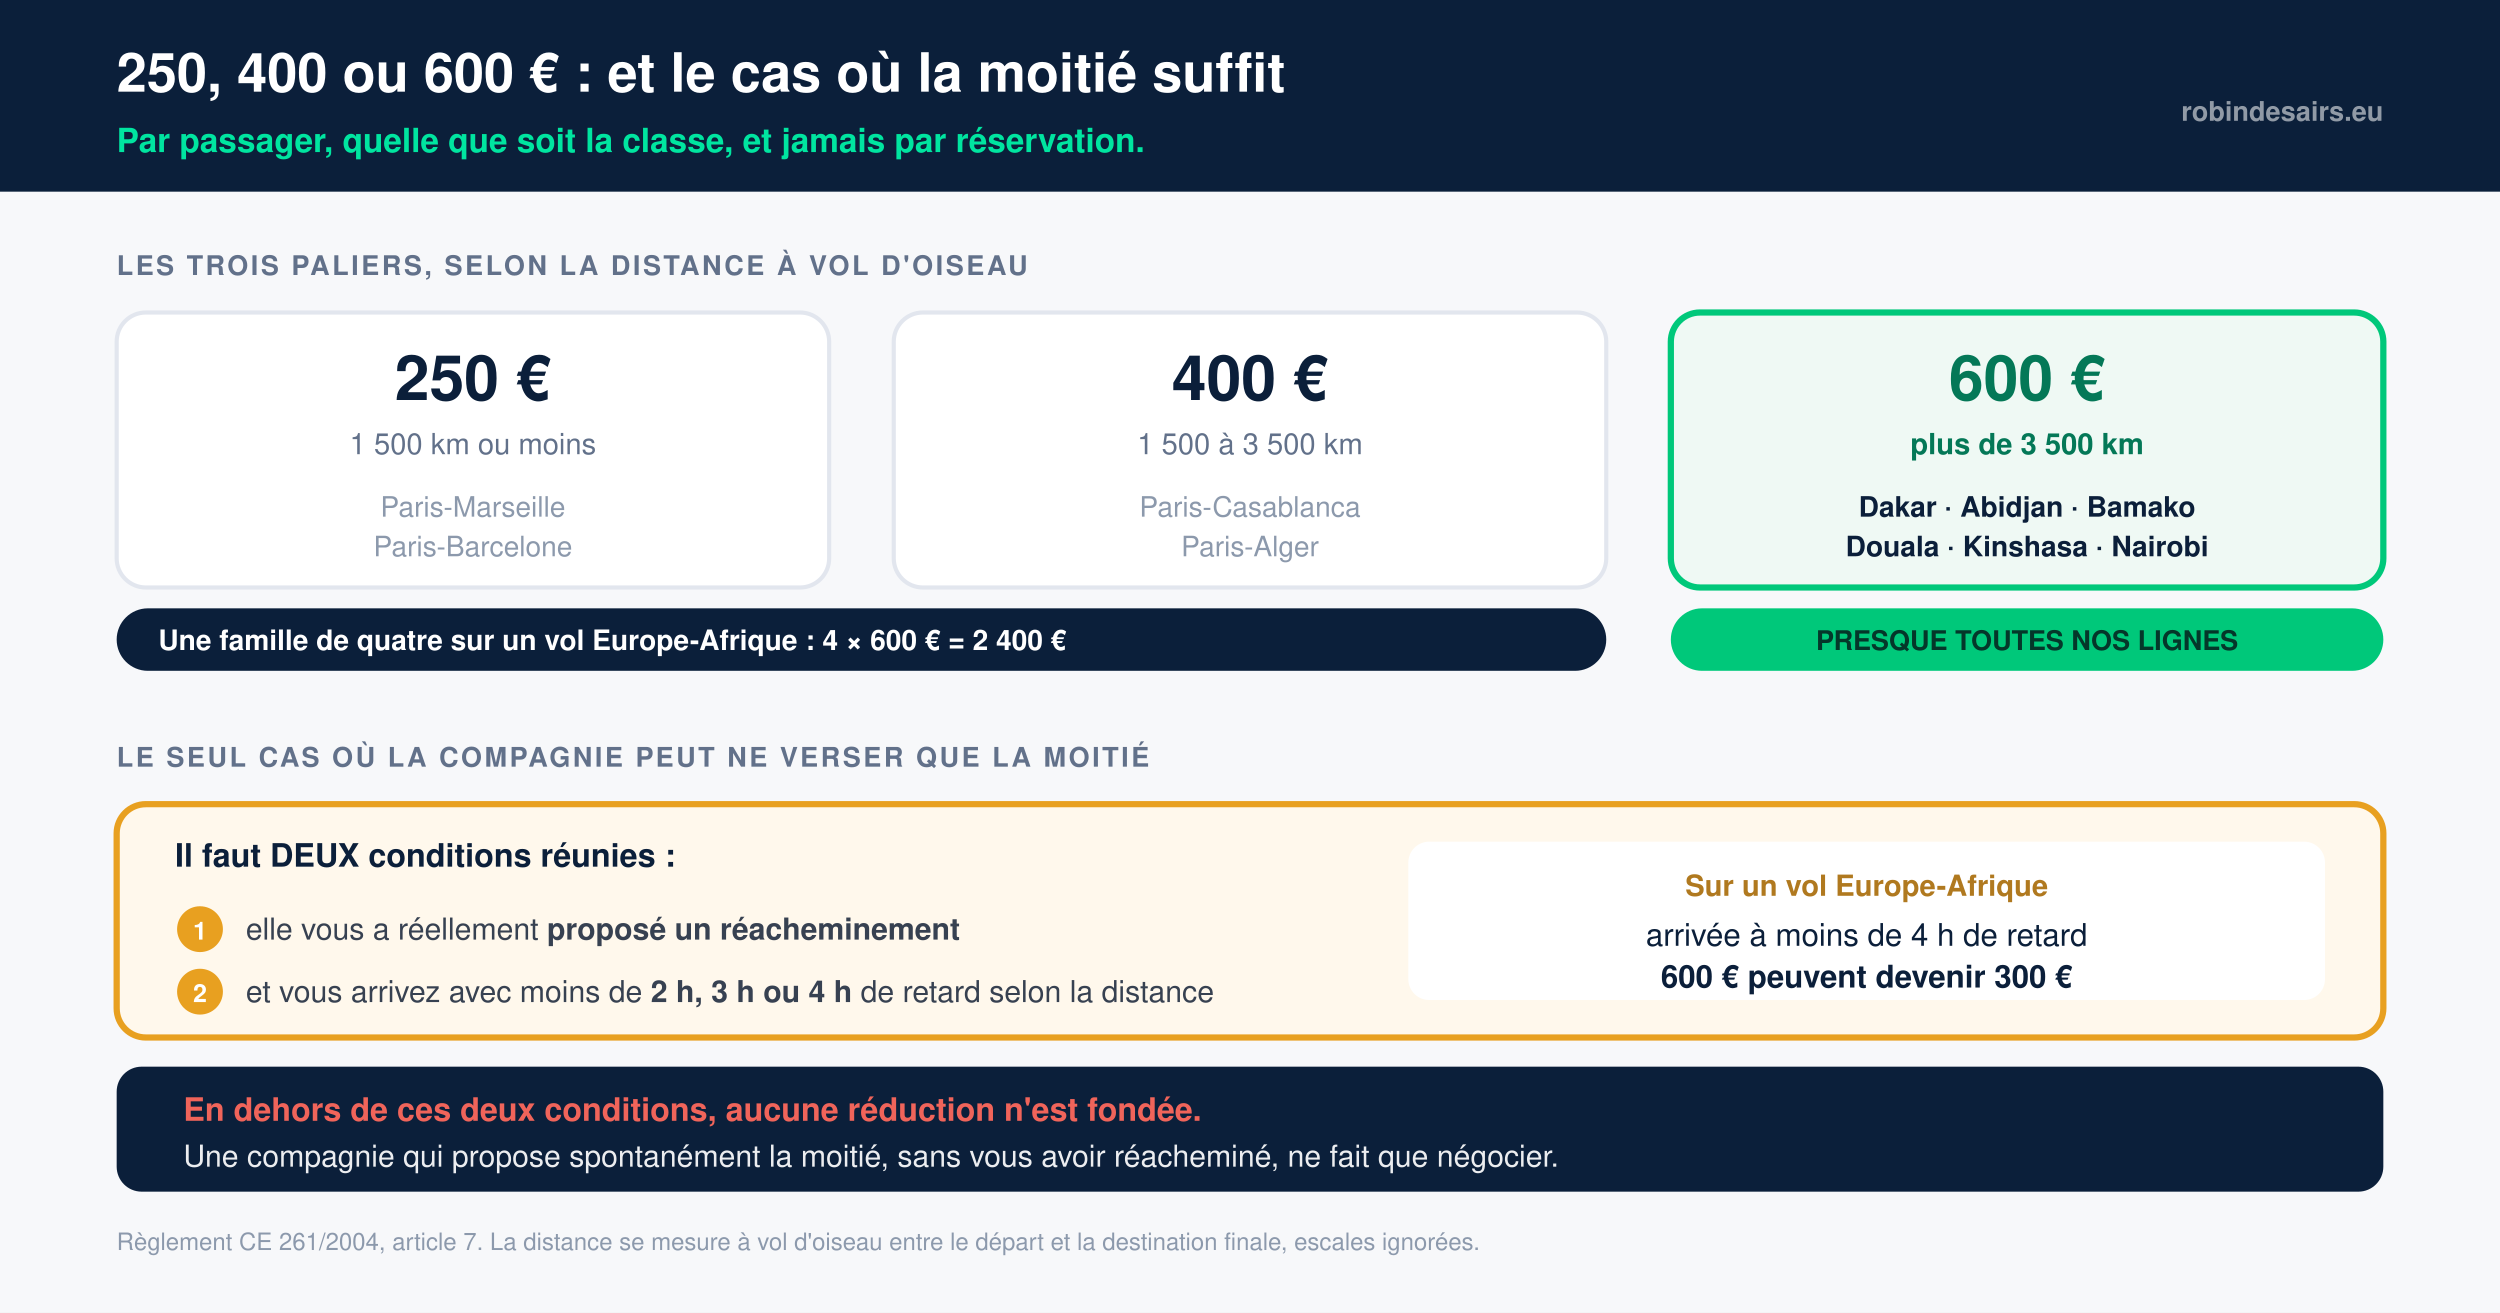
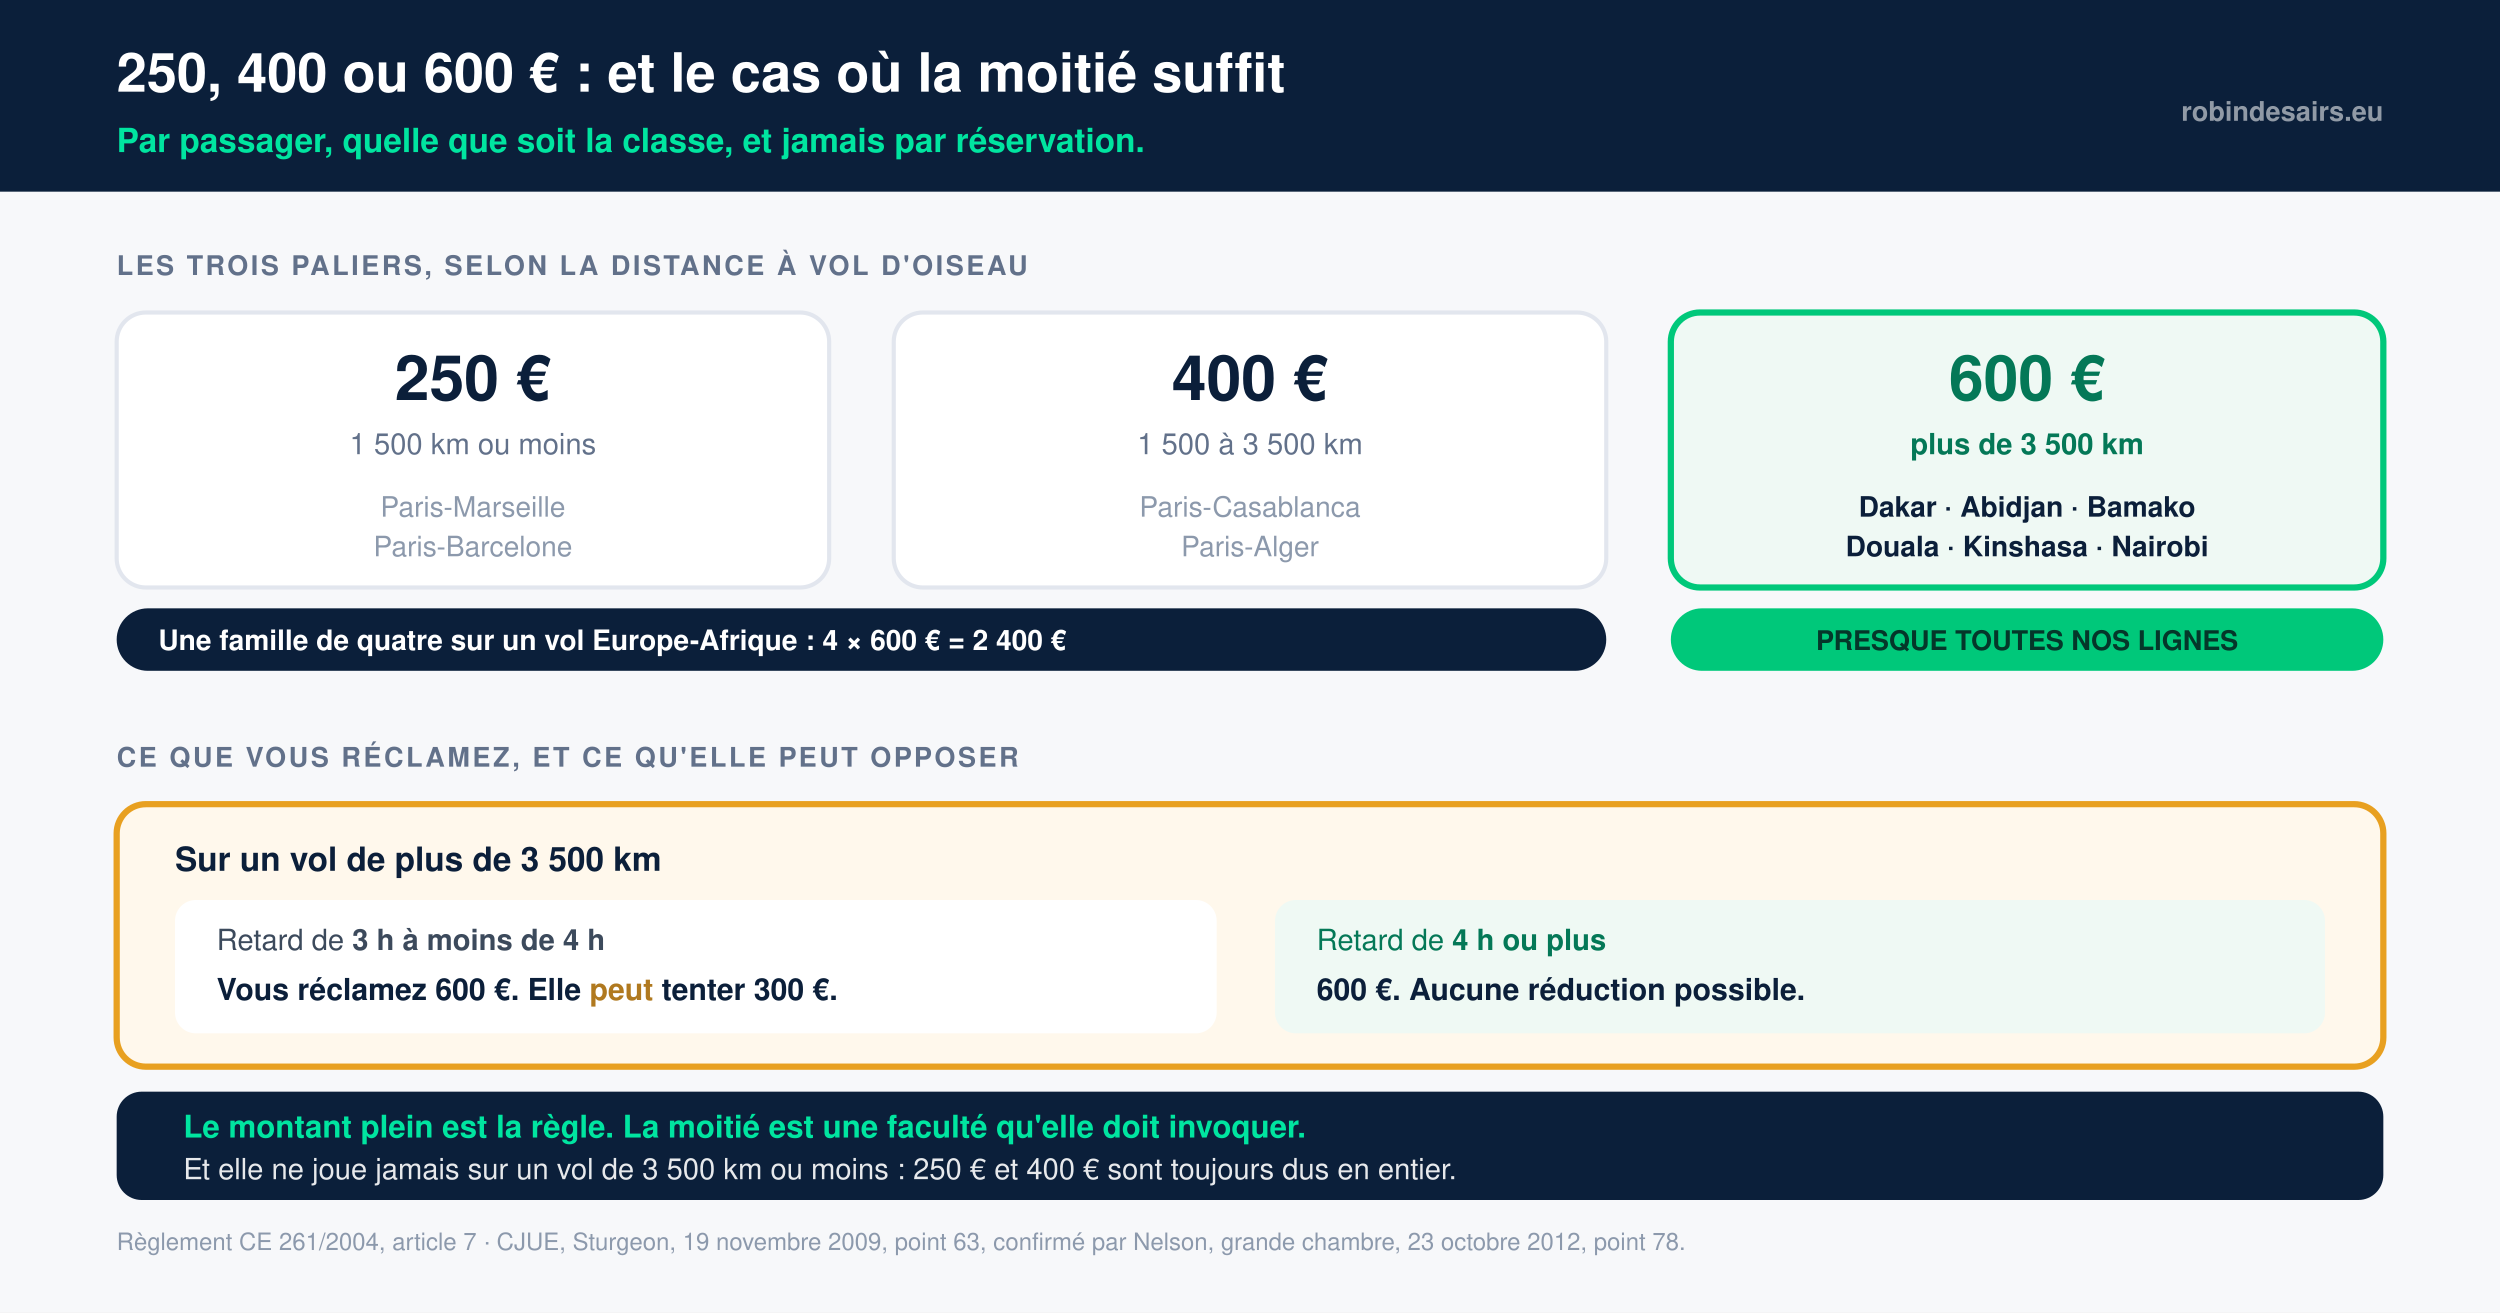
<svg xmlns="http://www.w3.org/2000/svg" width="1200" height="630" viewBox="0 0 1200 630" font-family="Montserrat, Helvetica, Arial, sans-serif">
  <rect width="1200" height="630" fill="#F7F8FA" />
  <rect x="0" y="0" width="1200" height="92" fill="#0B1F3A" />
  <text x="56" y="44" fill="#FFFFFF" font-size="26" font-weight="800">250, 400 ou 600 € : et le cas où la moitié suffit</text>
  <text x="56" y="73" fill="#00E5A0" font-size="16" font-weight="600">Par passager, quelle que soit la classe, et jamais par réservation.</text>
  <text x="1144" y="58" fill="rgba(255,255,255,.55)" font-size="13" font-weight="700" text-anchor="end">robindesairs.eu</text>
  <text x="56" y="132" fill="#62718A" font-size="13" font-weight="800" letter-spacing="1.2">LES TROIS PALIERS, SELON LA DISTANCE À VOL D'OISEAU</text>
  <rect x="56" y="150" width="342" height="132" rx="14" fill="#FFFFFF" stroke="#E2E6EE" stroke-width="2" />
  <text x="227" y="192" fill="#0B1F3A" font-size="30" font-weight="900" text-anchor="middle">250 €</text>
  <text x="227" y="218" fill="#62718A" font-size="14" text-anchor="middle">1 500 km ou moins</text>
  <text x="227" y="248" fill="#8C99AC" font-size="13.5" text-anchor="middle">Paris-Marseille</text>
  <text x="227" y="267" fill="#8C99AC" font-size="13.5" text-anchor="middle">Paris-Barcelone</text>
  <rect x="429" y="150" width="342" height="132" rx="14" fill="#FFFFFF" stroke="#E2E6EE" stroke-width="2" />
  <text x="600" y="192" fill="#0B1F3A" font-size="30" font-weight="900" text-anchor="middle">400 €</text>
  <text x="600" y="218" fill="#62718A" font-size="14" text-anchor="middle">1 500 à 3 500 km</text>
  <text x="600" y="248" fill="#8C99AC" font-size="13.5" text-anchor="middle">Paris-Casablanca</text>
  <text x="600" y="267" fill="#8C99AC" font-size="13.5" text-anchor="middle">Paris-Alger</text>
  <rect x="802" y="150" width="342" height="132" rx="14" fill="#EFF9F4" stroke="#00C87A" stroke-width="3" />
  <text x="973" y="192" fill="#047857" font-size="30" font-weight="900" text-anchor="middle">600 €</text>
  <text x="973" y="218" fill="#047857" font-size="14" font-weight="700" text-anchor="middle">plus de 3 500 km</text>
  <text x="973" y="248" fill="#0B1F3A" font-size="13.5" font-weight="700" text-anchor="middle">Dakar · Abidjan · Bamako</text>
  <text x="973" y="267" fill="#0B1F3A" font-size="13.5" font-weight="700" text-anchor="middle">Douala · Kinshasa · Nairobi</text>
  <rect x="802" y="292" width="342" height="30" rx="15" fill="#00C87A" />
  <text x="973" y="312" fill="#04372A" font-size="13" font-weight="800" text-anchor="middle">PRESQUE TOUTES NOS LIGNES</text>
  <rect x="56" y="292" width="715" height="30" rx="15" fill="#0B1F3A" />
  <text x="76" y="312" fill="#FFFFFF" font-size="13.5" font-weight="700">Une famille de quatre sur un vol Europe-Afrique : 4 × 600 € = 2 400 €</text>
-   <text x="56" y="368" fill="#62718A" font-size="13" font-weight="800" letter-spacing="1.2">LE SEUL CAS OÙ LA COMPAGNIE PEUT NE VERSER QUE LA MOITIÉ</text>
-   <rect x="56" y="386" width="1088" height="112" rx="14" fill="#FFF8EC" stroke="#E8A020" stroke-width="3" />
-   <text x="84" y="416" fill="#0B1F3A" font-size="15.5" font-weight="800">Il faut DEUX conditions réunies :</text>
-   <circle cx="96" cy="446" r="11" fill="#E8A020" />
-   <text x="96" y="451" fill="#FFFFFF" font-size="12" font-weight="800" text-anchor="middle">1</text>
-   <text x="118" y="451" fill="#374151" font-size="14.5">elle vous a réellement <tspan font-weight="800">proposé un réacheminement</tspan>
+   <text x="56" y="368" fill="#62718A" font-size="13" font-weight="800" letter-spacing="1.2">CE QUE VOUS RÉCLAMEZ, ET CE QU'ELLE PEUT OPPOSER</text>
+   <rect x="56" y="386" width="1088" height="126" rx="14" fill="#FFF8EC" stroke="#E8A020" stroke-width="3" />
+   <text x="84" y="418" fill="#0B1F3A" font-size="16" font-weight="800">Sur un vol de plus de 3 500 km</text>
+   <rect x="84" y="432" width="500" height="64" rx="10" fill="#FFFFFF" />
+   <text x="104" y="456" fill="#3C4A5C" font-size="14">Retard de <tspan font-weight="800">3 h à moins de 4 h</tspan>
  </text>
-   <circle cx="96" cy="476" r="11" fill="#E8A020" />
-   <text x="96" y="481" fill="#FFFFFF" font-size="12" font-weight="800" text-anchor="middle">2</text>
-   <text x="118" y="481" fill="#374151" font-size="14.5">et vous arrivez avec moins de <tspan font-weight="800">2 h, 3 h ou 4 h</tspan> de retard selon la distance</text>
-   <rect x="676" y="404" width="440" height="76" rx="10" fill="#FFFFFF" />
-   <text x="896" y="430" fill="#B0791F" font-size="14" font-weight="800" text-anchor="middle">Sur un vol Europe-Afrique</text>
-   <text x="896" y="454" fill="#0B1F3A" font-size="15" text-anchor="middle">arrivée à moins de 4 h de retard</text>
-   <text x="896" y="474" fill="#0B1F3A" font-size="15" font-weight="800" text-anchor="middle">600 € peuvent devenir 300 €</text>
-   <rect x="56" y="512" width="1088" height="60" rx="12" fill="#0B1F3A" />
-   <text x="88" y="538" fill="#F0645A" font-size="15.5" font-weight="800">En dehors de ces deux conditions, aucune réduction n'est fondée.</text>
-   <text x="88" y="560" fill="rgba(255,255,255,.92)" font-size="14.5">Une compagnie qui propose spontanément la moitié, sans vous avoir réacheminé, ne fait que négocier.</text>
-   <text x="56" y="600" fill="#8C99AC" font-size="11.5">Règlement CE 261/2004, article 7. La distance se mesure à vol d'oiseau entre le départ et la destination finale, escales ignorées.</text>
+   <text x="104" y="480" fill="#0B1F3A" font-size="14.5" font-weight="800">Vous réclamez 600 €. Elle <tspan fill="#B0791F">peut</tspan> tenter 300 €.</text>
+   <rect x="612" y="432" width="504" height="64" rx="10" fill="#EFF9F4" />
+   <text x="632" y="456" fill="#047857" font-size="14">Retard de <tspan font-weight="800">4 h ou plus</tspan>
+   </text>
+   <text x="632" y="480" fill="#0B1F3A" font-size="14.5" font-weight="800">600 €. Aucune réduction possible.</text>
+   <rect x="56" y="524" width="1088" height="52" rx="12" fill="#0B1F3A" />
+   <text x="88" y="546" fill="#00E5A0" font-size="15" font-weight="800">Le montant plein est la règle. La moitié est une faculté qu'elle doit invoquer.</text>
+   <text x="88" y="566" fill="rgba(255,255,255,.9)" font-size="14">Et elle ne joue jamais sur un vol de 3 500 km ou moins : 250 € et 400 € sont toujours dus en entier.</text>
+   <text x="56" y="600" fill="#8C99AC" font-size="11.5">Règlement CE 261/2004, article 7 · CJUE, Sturgeon, 19 novembre 2009, point 63, confirmé par Nelson, grande chambre, 23 octobre 2012, point 78.</text>
</svg>
